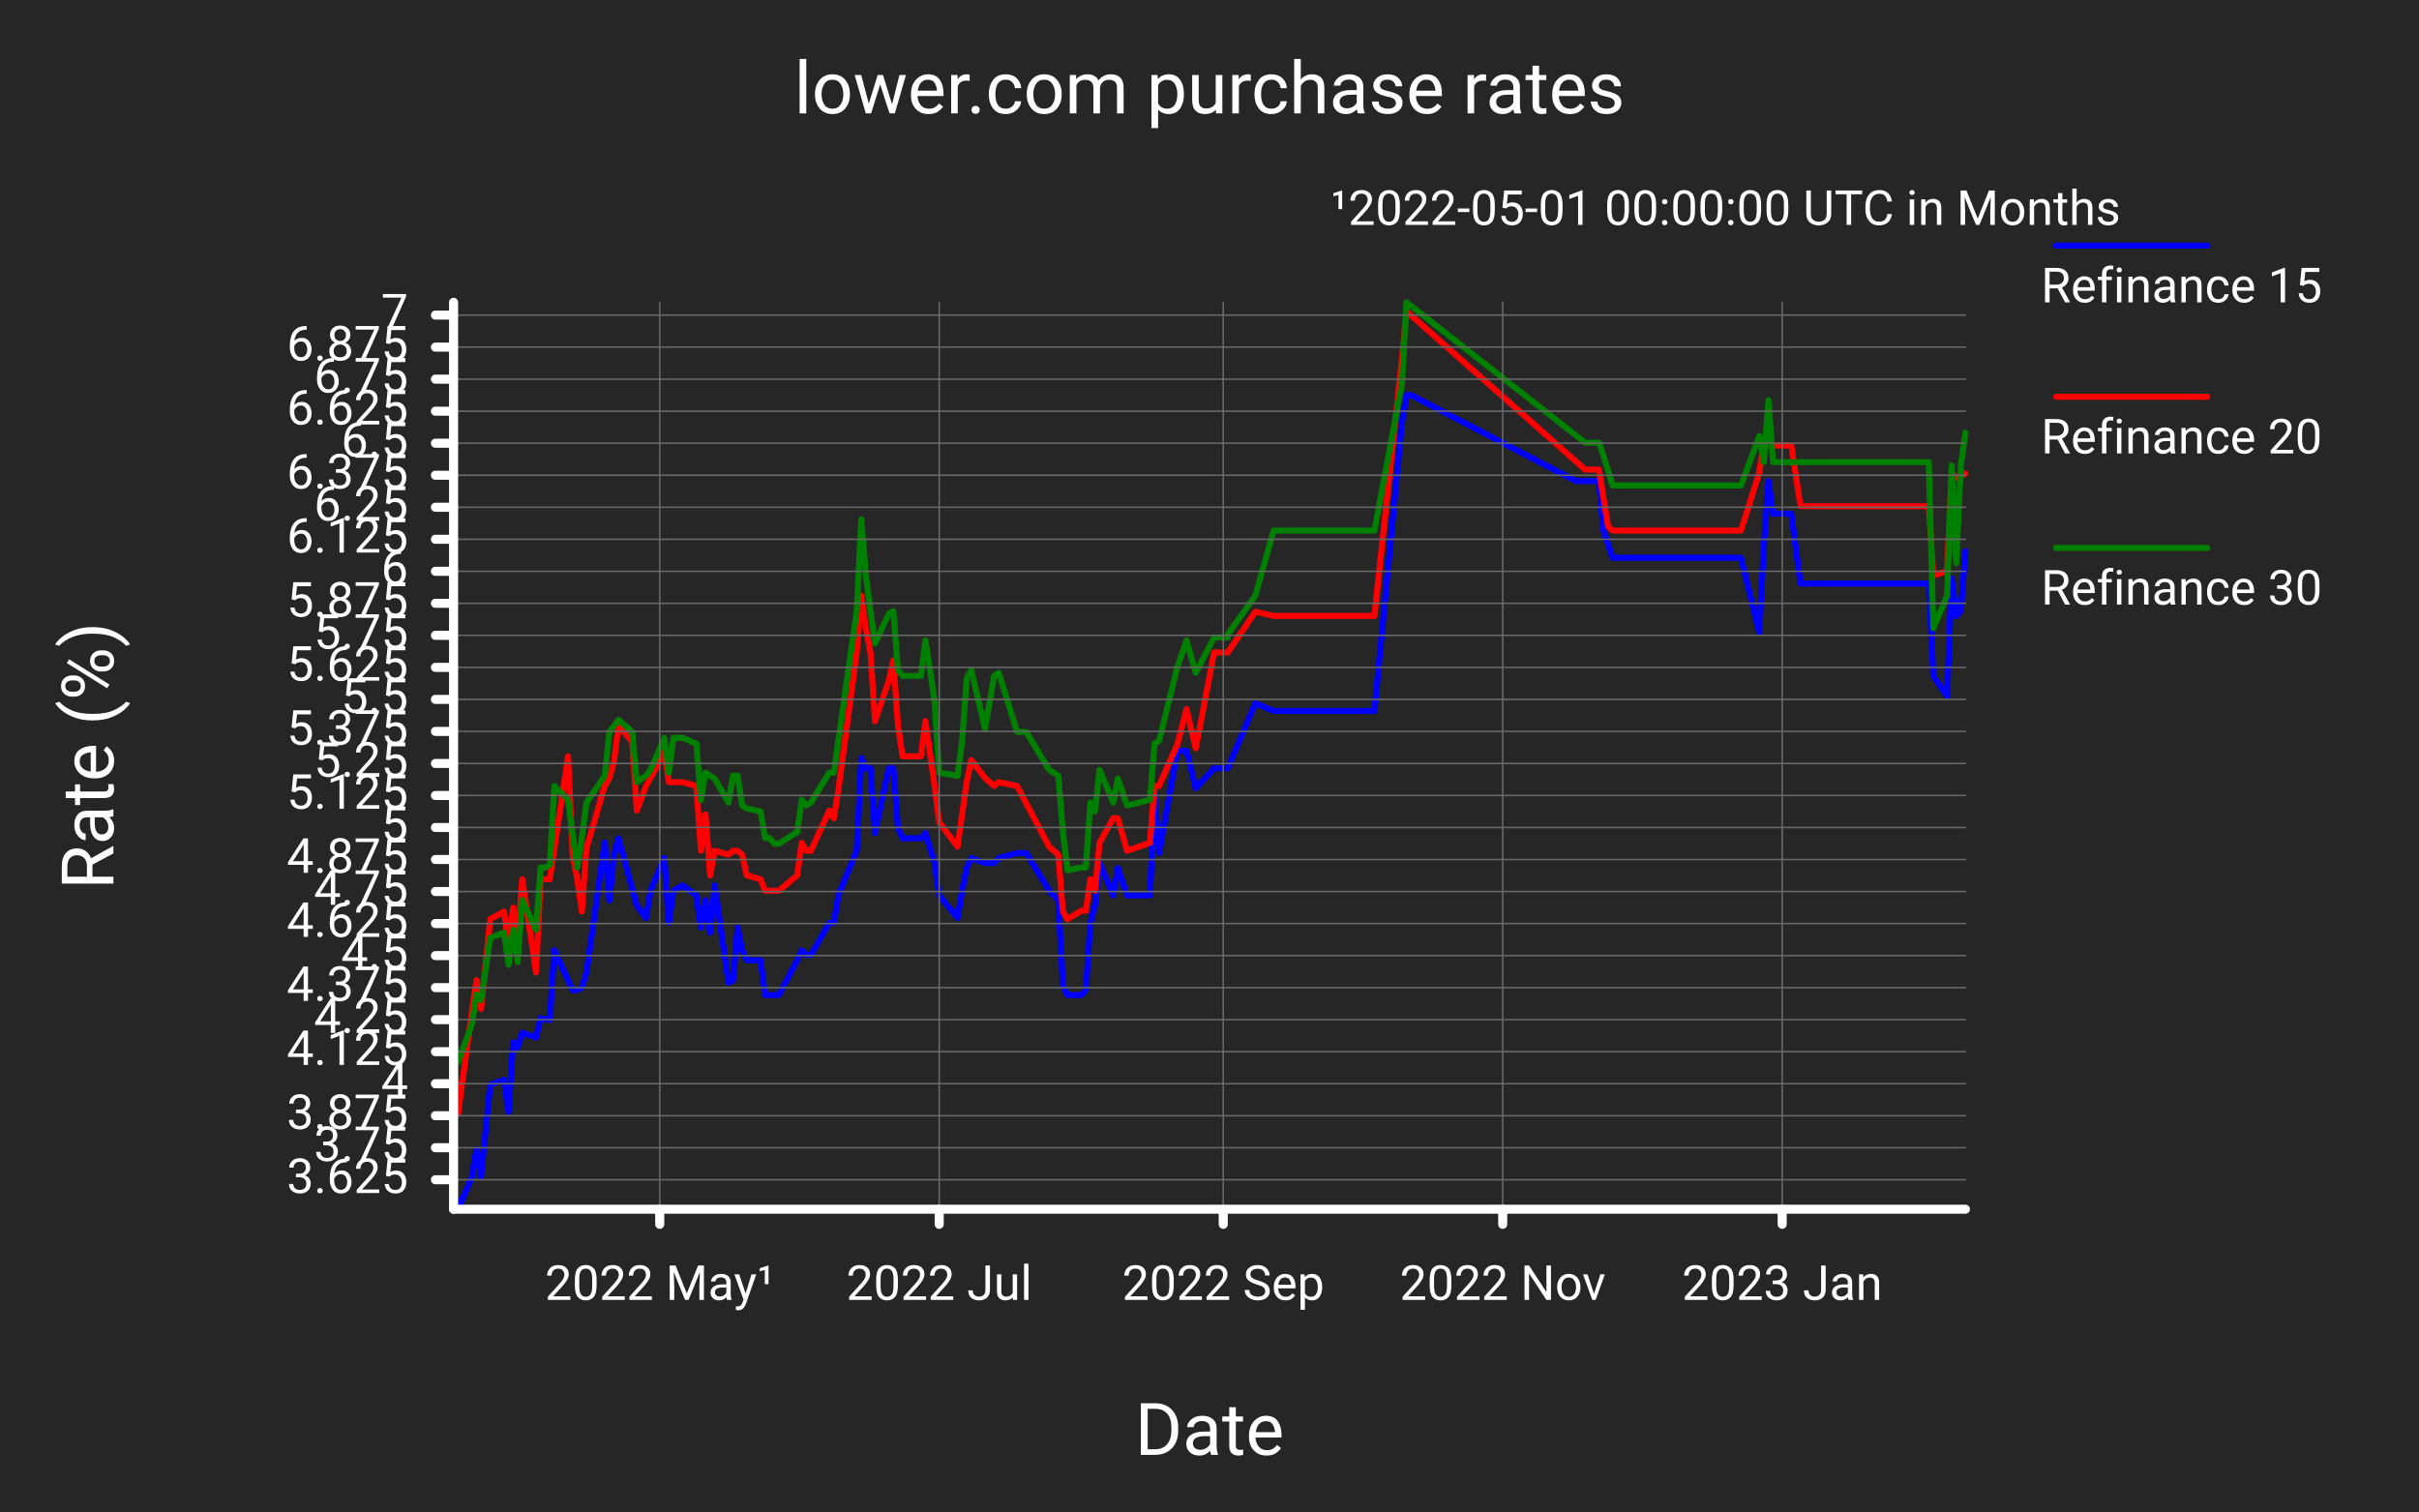
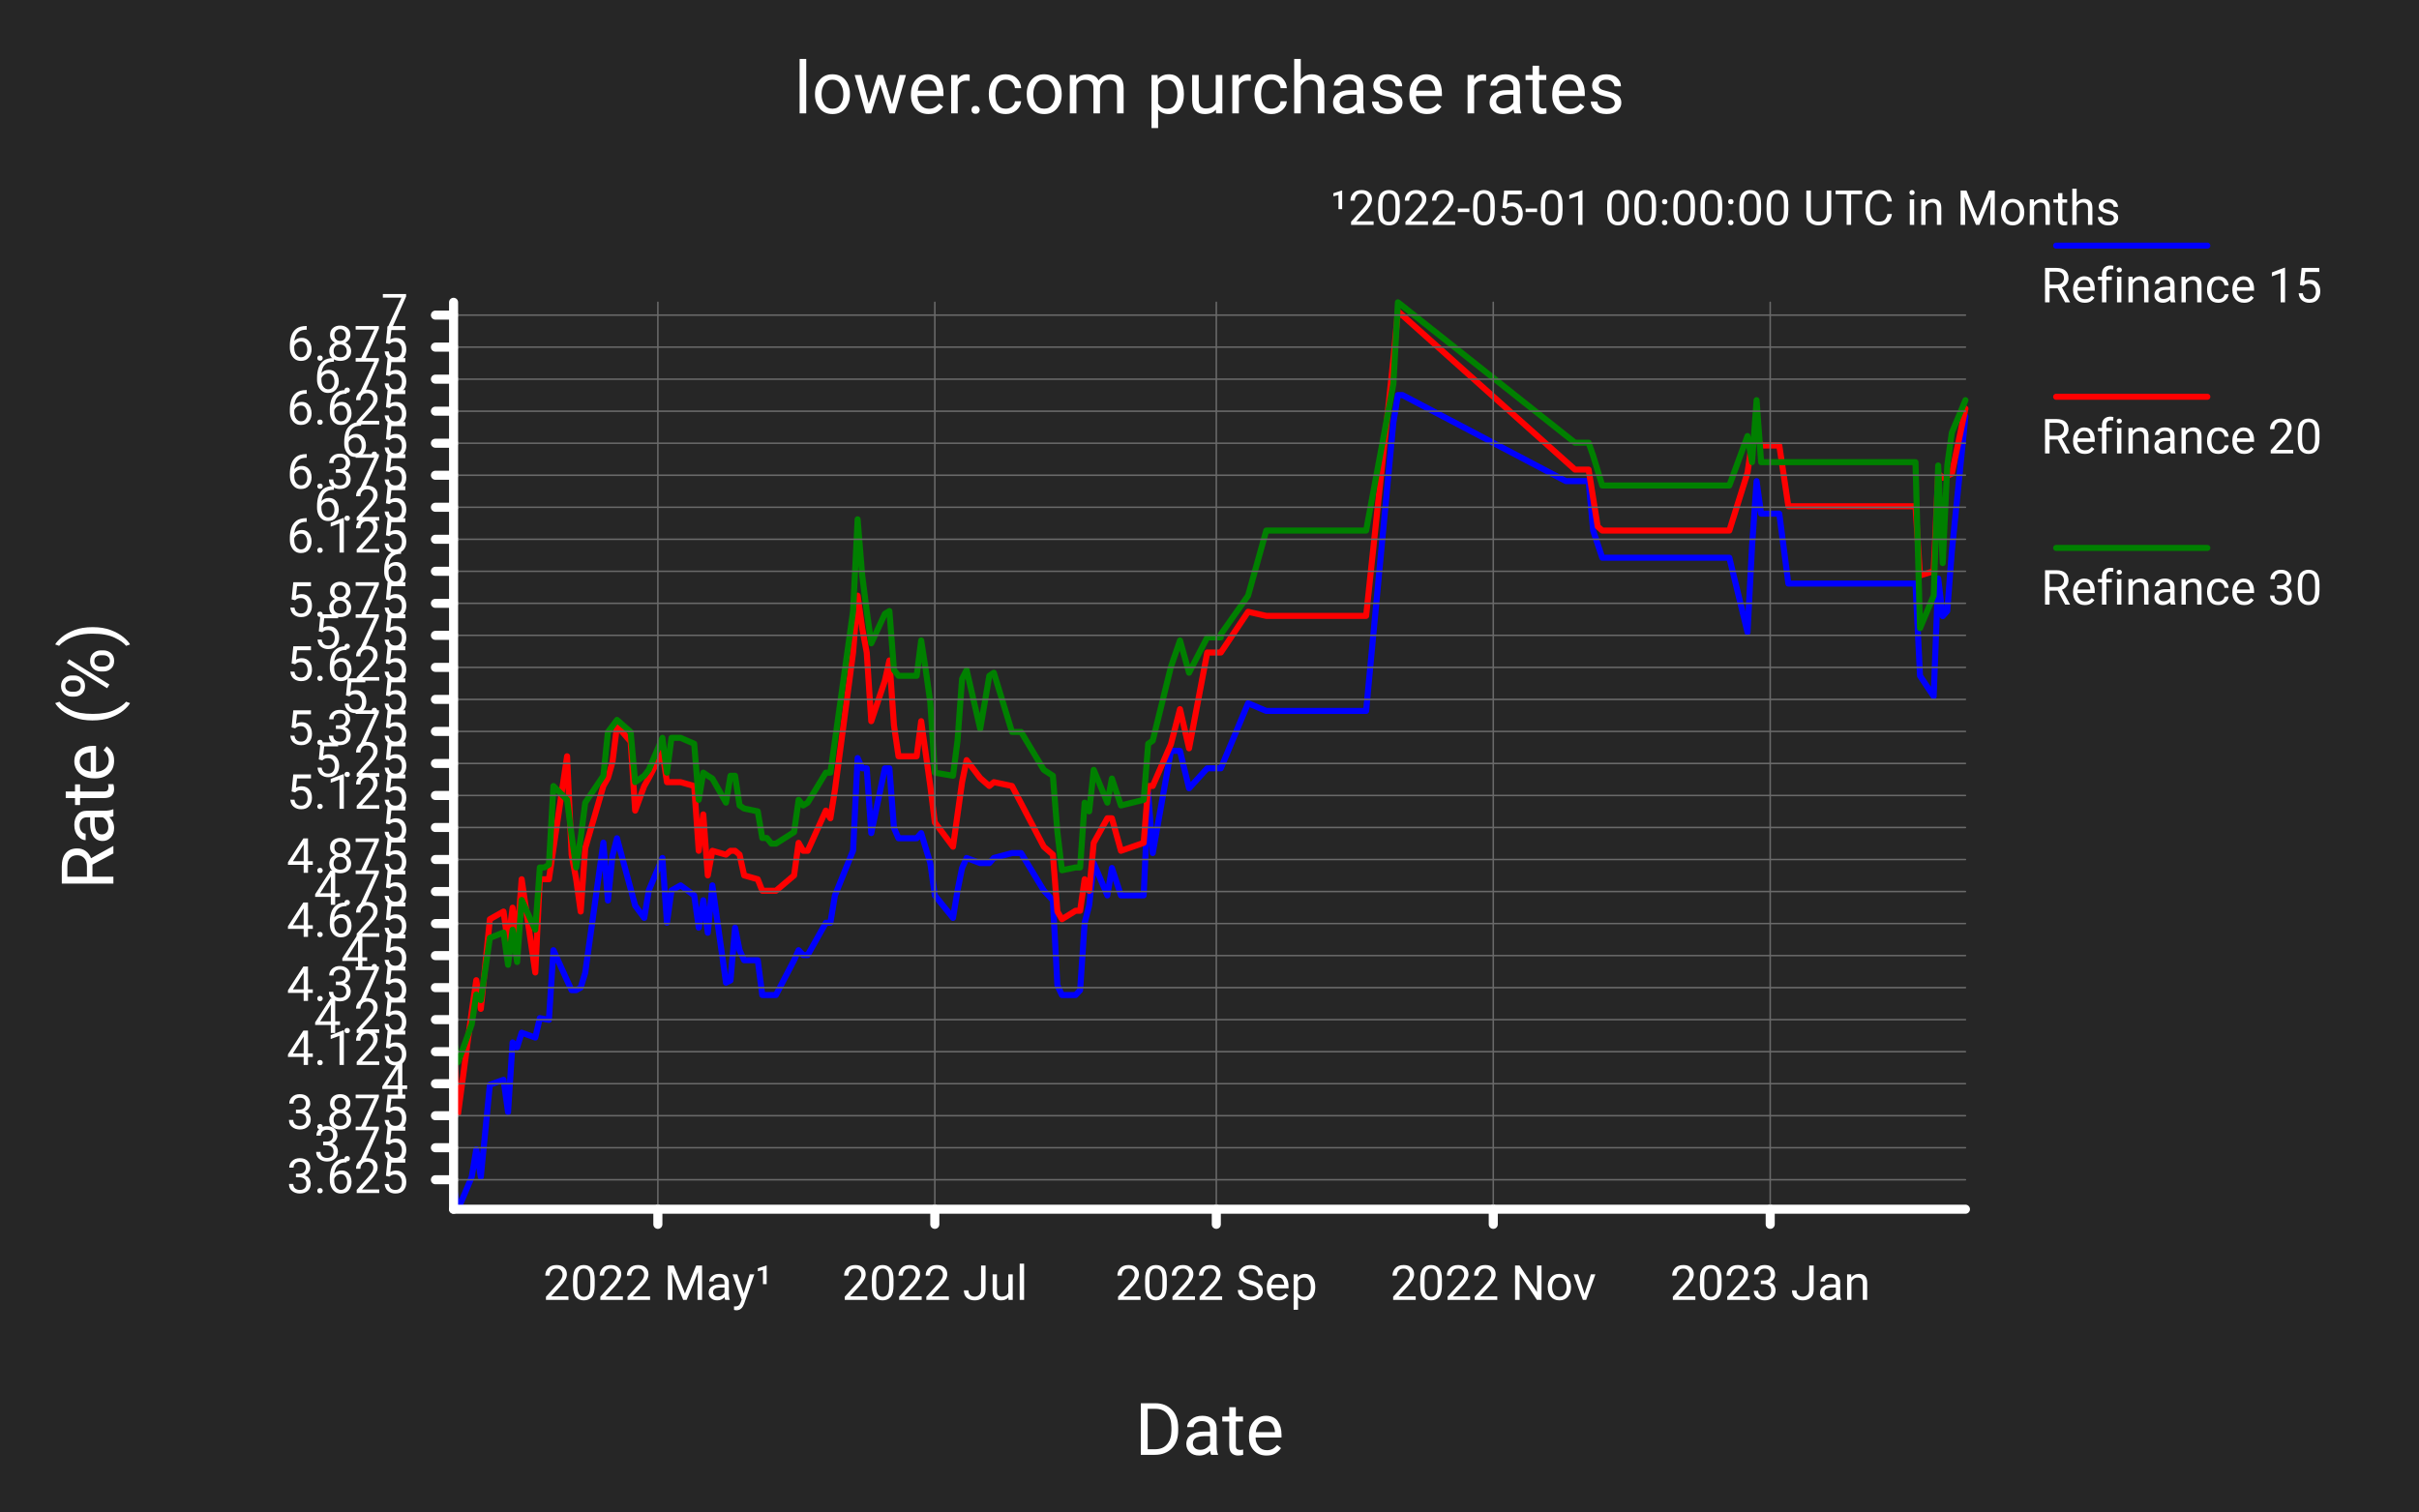
<svg xmlns="http://www.w3.org/2000/svg" class="poloto" width="800" height="500" viewBox="0 0 800 500">
  <style>.poloto{stroke-linecap:round;stroke-linejoin:round;font-family:Roboto,sans-serif;font-size:16px;}.poloto_background{fill:#262626;}.poloto_scatter{stroke-width:7}.poloto_tick_line{stroke:dimgray;stroke-width:0.5}.poloto_line{stroke-width:2}.poloto_text{fill: white;}.poloto_axis_lines{stroke: white;stroke-width:3;fill:none;stroke-dasharray:none}.poloto_title{font-size:24px;dominant-baseline:start;text-anchor:middle;}.poloto_xname{font-size:24px;dominant-baseline:start;text-anchor:middle;}.poloto_yname{font-size:24px;dominant-baseline:start;text-anchor:middle;}.poloto0stroke{stroke:blue;}.poloto1stroke{stroke:red;}.poloto2stroke{stroke:green;}.poloto3stroke{stroke:gold;}.poloto4stroke{stroke:aqua;}.poloto5stroke{stroke:lime;}.poloto6stroke{stroke:orange;}.poloto7stroke{stroke:chocolate;}.poloto0fill{fill:blue;}.poloto1fill{fill:red;}.poloto2fill{fill:green;}.poloto3fill{fill:gold;}.poloto4fill{fill:aqua;}.poloto5fill{fill:lime;}.poloto6fill{fill:orange;}.poloto7fill{fill:chocolate;}</style>
  <circle r="1e5" class="poloto_background" />
  <text class="poloto_text poloto_legend_text" x="675" y="100">Refinance 15</text>
  <line class="poloto_line poloto_legend_icon poloto0stroke poloto0legend" stroke="black" x1="680" x2="730" y1="81.25" y2="81.25" />
-   <path class="poloto_line poloto0stroke" fill="none" stroke="black" d=" M 150.00 392.46 L 151.52 400.00 L 156.06 389.32 L 157.58 380.17 L 159.09 389.32 L 159.09 389.32 L 162.12 358.81 L 166.67 357.20 L 168.18 367.88 L 169.70 344.83 L 171.21 346.44 L 172.73 341.61 L 177.27 343.22 L 178.79 336.78 L 178.79 336.78 L 181.82 337.37 L 183.33 314.32 L 187.88 324.32 L 189.39 327.54 L 190.91 327.54 L 192.42 326.69 L 193.94 321.78 L 200.00 278.73 L 201.52 297.88 L 203.03 283.05 L 204.55 277.29 L 204.55 277.29 L 210.61 299.58 L 213.64 303.64 L 215.15 294.58 L 219.70 283.81 L 221.21 305.25 L 222.73 294.58 L 222.73 294.58 L 225.76 292.88 L 230.30 296.19 L 231.82 306.86 L 231.82 306.86 L 233.33 297.80 L 234.85 308.56 L 236.36 292.88 L 240.91 325.08 L 242.42 324.32 L 243.94 306.86 L 243.94 306.86 L 245.45 314.32 L 246.97 317.63 L 251.52 317.63 L 253.03 329.15 L 254.55 329.15 L 256.06 329.15 L 257.58 329.15 L 263.64 317.63 L 265.15 314.32 L 266.67 315.93 L 268.18 315.93 L 268.18 315.93 L 274.24 305.25 L 275.76 305.25 L 277.27 296.19 L 283.33 281.36 L 284.85 250.76 L 286.36 254.15 L 287.88 254.15 L 289.39 275.59 L 293.94 254.15 L 295.45 254.15 L 296.97 273.90 L 298.48 277.29 L 304.55 277.29 L 306.06 275.59 L 307.58 280.59 L 309.09 285.51 L 310.61 296.19 L 316.67 303.64 L 318.18 294.58 L 319.70 287.12 L 321.21 283.81 L 325.76 285.51 L 328.79 285.51 L 330.30 283.81 L 336.36 282.20 L 336.36 282.20 L 336.36 282.20 L 336.36 282.20 L 336.36 282.20 L 336.36 282.20 L 339.39 282.20 L 339.39 282.20 L 339.39 282.20 L 339.39 282.20 L 339.39 282.20 L 339.39 282.20 L 346.97 294.58 L 350.00 297.80 L 351.52 325.93 L 353.03 329.15 L 357.58 329.15 L 359.09 327.54 L 360.61 305.25 L 362.12 299.49 L 363.64 285.51 L 368.18 296.19 L 368.18 296.19 L 369.70 287.12 L 372.73 296.19 L 372.73 296.19 L 380.30 296.19 L 381.82 262.46 L 383.33 282.20 L 389.39 248.39 L 392.42 248.39 L 392.42 248.39 L 395.45 260.76 L 401.52 254.15 L 401.52 254.15 L 401.52 254.15 L 401.52 254.15 L 401.52 254.15 L 401.52 254.15 L 401.52 254.15 L 401.52 254.15 L 401.52 254.15 L 406.06 254.15 L 415.15 232.63 L 421.21 235.17 L 421.21 235.17 L 425.76 235.17 L 431.82 235.17 L 433.33 235.17 L 433.33 235.17 L 433.33 235.17 L 433.33 235.17 L 433.33 235.17 L 453.03 235.17 L 454.55 235.17 L 463.64 139.75 L 465.15 130.68 L 466.67 130.68 L 521.21 159.15 L 527.27 159.15 L 528.79 159.15 L 530.30 175.51 L 533.33 184.49 L 533.33 184.49 L 539.39 184.49 L 540.91 184.49 L 542.42 184.49 L 543.94 184.49 L 548.48 184.49 L 550.00 184.49 L 553.03 184.49 L 554.55 184.49 L 559.09 184.49 L 560.61 184.49 L 560.61 184.49 L 565.15 184.49 L 569.70 184.49 L 571.21 184.49 L 572.73 184.49 L 574.24 184.49 L 575.76 184.49 L 581.82 209.15 L 583.33 180.68 L 584.85 159.15 L 586.36 169.92 L 590.91 169.92 L 592.42 169.92 L 592.42 169.92 L 595.45 193.05 L 596.97 193.05 L 601.52 193.05 L 603.03 193.05 L 604.55 193.05 L 606.06 193.05 L 607.58 193.05 L 607.58 193.05 L 607.58 193.05 L 607.58 193.05 L 615.15 193.05 L 618.18 193.05 L 622.73 193.05 L 624.24 193.05 L 627.27 193.05 L 628.79 193.05 L 634.85 193.05 L 636.36 193.05 L 637.88 193.05 L 639.39 223.56 L 643.94 230.34 L 645.45 191.36 L 646.97 203.81 L 648.48 202.12 L 650.00 182.37" />
+   <path class="poloto_line poloto0stroke" fill="none" stroke="black" d=" M 150.00 392.46 L 151.50 400.00 L 156.01 389.32 L 157.51 380.17 L 159.01 389.32 L 159.01 389.32 L 162.01 358.81 L 166.52 357.20 L 168.02 367.88 L 169.52 344.83 L 171.02 346.44 L 172.52 341.61 L 177.03 343.22 L 178.53 336.78 L 178.53 336.78 L 181.53 337.37 L 183.03 314.32 L 187.54 324.32 L 189.04 327.54 L 190.54 327.54 L 192.04 326.69 L 193.54 321.78 L 199.55 278.73 L 201.05 297.88 L 202.55 283.05 L 204.05 277.29 L 204.05 277.29 L 210.06 299.58 L 213.06 303.64 L 214.56 294.58 L 219.07 283.81 L 220.57 305.25 L 222.07 294.58 L 222.07 294.58 L 225.08 292.88 L 229.58 296.19 L 231.08 306.86 L 231.08 306.86 L 232.58 297.80 L 234.08 308.56 L 235.59 292.88 L 240.09 325.08 L 241.59 324.32 L 243.09 306.86 L 243.09 306.86 L 244.59 314.32 L 246.10 317.63 L 250.60 317.63 L 252.10 329.15 L 253.60 329.15 L 255.11 329.15 L 256.61 329.15 L 262.61 317.63 L 264.11 314.32 L 265.62 315.93 L 267.12 315.93 L 267.12 315.93 L 273.12 305.25 L 274.62 305.25 L 276.13 296.19 L 282.13 281.36 L 283.63 250.76 L 285.14 254.15 L 286.64 254.15 L 288.14 275.59 L 292.64 254.15 L 294.14 254.15 L 295.65 273.90 L 297.15 277.29 L 303.15 277.29 L 304.65 275.59 L 306.16 280.59 L 307.66 285.51 L 309.16 296.19 L 315.17 303.64 L 316.67 294.58 L 318.17 287.12 L 319.67 283.81 L 324.17 285.51 L 327.18 285.51 L 328.68 283.81 L 334.68 282.20 L 334.68 282.20 L 334.68 282.20 L 334.68 282.20 L 334.68 282.20 L 334.68 282.20 L 337.69 282.20 L 337.69 282.20 L 337.69 282.20 L 337.69 282.20 L 337.69 282.20 L 337.69 282.20 L 345.20 294.58 L 348.20 297.80 L 349.70 325.93 L 351.20 329.15 L 355.71 329.15 L 357.21 327.54 L 358.71 305.25 L 360.21 299.49 L 361.71 285.51 L 366.22 296.19 L 366.22 296.19 L 367.72 287.12 L 370.72 296.19 L 370.72 296.19 L 378.23 296.19 L 379.73 262.46 L 381.23 282.20 L 387.24 248.39 L 390.24 248.39 L 390.24 248.39 L 393.24 260.76 L 399.25 254.15 L 399.25 254.15 L 399.25 254.15 L 399.25 254.15 L 399.25 254.15 L 399.25 254.15 L 399.25 254.15 L 399.25 254.15 L 399.25 254.15 L 403.75 254.15 L 412.76 232.63 L 418.77 235.17 L 418.77 235.17 L 423.27 235.17 L 429.28 235.17 L 430.78 235.17 L 430.78 235.17 L 430.78 235.17 L 430.78 235.17 L 430.78 235.17 L 450.30 235.17 L 451.80 235.17 L 460.81 139.75 L 462.31 130.68 L 463.81 130.68 L 517.87 159.15 L 523.87 159.15 L 525.38 159.15 L 526.88 175.51 L 529.88 184.49 L 529.88 184.49 L 535.89 184.49 L 537.39 184.49 L 538.89 184.49 L 540.39 184.49 L 544.89 184.49 L 546.40 184.49 L 549.40 184.49 L 550.90 184.49 L 555.41 184.49 L 556.91 184.49 L 556.91 184.49 L 561.41 184.49 L 565.92 184.49 L 567.42 184.49 L 568.92 184.49 L 570.42 184.49 L 571.92 184.49 L 577.93 209.15 L 579.43 180.68 L 580.93 159.15 L 582.43 169.92 L 586.94 169.92 L 588.44 169.92 L 588.44 169.92 L 591.44 193.05 L 592.94 193.05 L 597.45 193.05 L 598.95 193.05 L 600.45 193.05 L 601.95 193.05 L 603.45 193.05 L 603.45 193.05 L 603.45 193.05 L 603.45 193.05 L 610.96 193.05 L 613.96 193.05 L 618.47 193.05 L 619.97 193.05 L 622.97 193.05 L 624.47 193.05 L 630.48 193.05 L 631.98 193.05 L 633.48 193.05 L 634.98 223.56 L 639.49 230.34 L 640.99 191.36 L 642.49 203.81 L 643.99 202.12 L 645.50 182.37 L 650.00 137.71" />
  <text class="poloto_text poloto_legend_text" x="675" y="150">Refinance 20</text>
  <line class="poloto_line poloto_legend_icon poloto1stroke poloto1legend" stroke="black" x1="680" x2="730" y1="131.25" y2="131.25" />
-   <path class="poloto_line poloto1stroke" fill="none" stroke="black" d=" M 150.00 345.68 L 151.52 368.31 L 156.06 334.58 L 157.58 324.24 L 159.09 333.73 L 159.09 333.73 L 162.12 304.07 L 166.67 301.53 L 168.18 312.29 L 169.70 300.25 L 171.21 311.02 L 172.73 290.85 L 177.27 321.69 L 178.79 290.85 L 178.79 290.85 L 181.82 290.85 L 181.82 290.85 L 187.88 250.17 L 189.39 282.71 L 190.91 290.85 L 192.42 301.53 L 193.94 280.59 L 200.00 260.00 L 201.52 257.37 L 203.03 252.12 L 204.55 240.08 L 209.09 245.34 L 210.61 268.14 L 213.64 260.00 L 215.15 257.37 L 219.70 248.81 L 221.21 258.73 L 222.73 258.73 L 222.73 258.73 L 225.76 258.73 L 230.30 260.00 L 231.82 281.44 L 231.82 281.44 L 233.33 269.41 L 234.85 289.58 L 236.36 281.44 L 240.91 282.71 L 242.42 281.44 L 243.94 281.44 L 243.94 281.44 L 245.45 282.71 L 246.97 289.58 L 251.52 290.85 L 253.03 294.66 L 254.55 294.66 L 256.06 294.66 L 257.58 294.66 L 263.64 289.58 L 265.15 278.81 L 266.67 281.44 L 268.18 281.44 L 268.18 281.44 L 274.24 268.14 L 275.76 270.68 L 277.27 261.27 L 283.33 215.85 L 284.85 197.03 L 286.36 207.80 L 287.88 215.85 L 289.39 238.56 L 293.94 225.17 L 295.45 218.47 L 296.97 239.92 L 298.48 250.17 L 304.55 250.17 L 306.06 238.56 L 307.58 249.32 L 309.09 260.00 L 310.61 272.03 L 316.67 280.08 L 318.18 269.41 L 319.70 258.73 L 321.21 251.44 L 325.76 257.37 L 328.79 260.00 L 330.30 258.73 L 336.36 260.00 L 336.36 260.00 L 336.36 260.00 L 336.36 260.00 L 336.36 260.00 L 336.36 260.00 L 336.36 260.00 L 336.36 260.00 L 336.36 260.00 L 336.36 260.00 L 336.36 260.00 L 336.36 260.00 L 346.97 280.08 L 350.00 282.71 L 351.52 301.53 L 353.03 304.07 L 357.58 301.27 L 359.09 301.27 L 360.61 290.85 L 362.12 294.66 L 363.64 278.81 L 368.18 270.68 L 368.18 270.68 L 369.70 270.68 L 372.73 281.44 L 372.73 281.44 L 380.30 278.81 L 381.82 260.00 L 383.33 260.00 L 389.39 246.19 L 392.42 234.58 L 392.42 234.58 L 395.45 247.54 L 401.52 215.85 L 401.52 215.85 L 401.52 215.85 L 401.52 215.85 L 401.52 215.85 L 401.52 215.85 L 401.52 215.85 L 401.52 215.85 L 401.52 215.85 L 406.06 215.85 L 415.15 202.37 L 421.21 203.73 L 424.24 203.73 L 425.76 203.73 L 425.76 203.73 L 433.33 203.73 L 434.85 203.73 L 434.85 203.73 L 434.85 203.73 L 434.85 203.73 L 453.03 203.73 L 454.55 203.73 L 463.64 118.81 L 465.15 102.97 L 465.15 102.97 L 524.24 155.34 L 527.27 155.34 L 528.79 155.34 L 531.82 174.15 L 533.33 175.51 L 533.33 175.51 L 539.39 175.51 L 540.91 175.51 L 542.42 175.51 L 543.94 175.51 L 548.48 175.51 L 550.00 175.51 L 553.03 175.51 L 554.55 175.51 L 559.09 175.51 L 560.61 175.51 L 560.61 175.51 L 565.15 175.51 L 569.70 175.51 L 571.21 175.51 L 572.73 175.51 L 574.24 175.51 L 575.76 175.51 L 581.82 156.36 L 583.33 145.93 L 584.85 144.58 L 586.36 147.37 L 590.91 147.37 L 592.42 147.37 L 592.42 147.37 L 595.45 167.46 L 596.97 167.46 L 601.52 167.46 L 603.03 167.46 L 604.55 167.46 L 606.06 167.46 L 607.58 167.46 L 607.58 167.46 L 613.64 167.46 L 613.64 167.46 L 615.15 167.46 L 618.18 167.46 L 622.73 167.46 L 624.24 167.46 L 627.27 167.46 L 628.79 167.46 L 634.85 167.46 L 636.36 167.46 L 637.88 167.46 L 639.39 190.34 L 643.94 188.98 L 645.45 156.69 L 646.97 158.05 L 646.97 158.05 L 650.00 156.69" />
+   <path class="poloto_line poloto1stroke" fill="none" stroke="black" d=" M 150.00 345.68 L 151.50 368.31 L 156.01 334.58 L 157.51 324.24 L 159.01 333.73 L 159.01 333.73 L 162.01 304.07 L 166.52 301.53 L 168.02 312.29 L 169.52 300.25 L 171.02 311.02 L 172.52 290.85 L 177.03 321.69 L 178.53 290.85 L 178.53 290.85 L 181.53 290.85 L 181.53 290.85 L 187.54 250.17 L 189.04 282.71 L 190.54 290.85 L 192.04 301.53 L 193.54 280.59 L 199.55 260.00 L 201.05 257.37 L 202.55 252.12 L 204.05 240.08 L 208.56 245.34 L 210.06 268.14 L 213.06 260.00 L 214.56 257.37 L 219.07 248.81 L 220.57 258.73 L 222.07 258.73 L 222.07 258.73 L 225.08 258.73 L 229.58 260.00 L 231.08 281.44 L 231.08 281.44 L 232.58 269.41 L 234.08 289.58 L 235.59 281.44 L 240.09 282.71 L 241.59 281.44 L 243.09 281.44 L 243.09 281.44 L 244.59 282.71 L 246.10 289.58 L 250.60 290.85 L 252.10 294.66 L 253.60 294.66 L 255.11 294.66 L 256.61 294.66 L 262.61 289.58 L 264.11 278.81 L 265.62 281.44 L 267.12 281.44 L 267.12 281.44 L 273.12 268.14 L 274.62 270.68 L 276.13 261.27 L 282.13 215.85 L 283.63 197.03 L 285.14 207.80 L 286.64 215.85 L 288.14 238.56 L 292.64 225.17 L 294.14 218.47 L 295.65 239.92 L 297.15 250.17 L 303.15 250.17 L 304.65 238.56 L 306.16 249.32 L 307.66 260.00 L 309.16 272.03 L 315.17 280.08 L 316.67 269.41 L 318.17 258.73 L 319.67 251.44 L 324.17 257.37 L 327.18 260.00 L 328.68 258.73 L 334.68 260.00 L 334.68 260.00 L 334.68 260.00 L 334.68 260.00 L 334.68 260.00 L 334.68 260.00 L 334.68 260.00 L 334.68 260.00 L 334.68 260.00 L 334.68 260.00 L 334.68 260.00 L 334.68 260.00 L 345.20 280.08 L 348.20 282.71 L 349.70 301.53 L 351.20 304.07 L 355.71 301.27 L 357.21 301.27 L 358.71 290.85 L 360.21 294.66 L 361.71 278.81 L 366.22 270.68 L 366.22 270.68 L 367.72 270.68 L 370.72 281.44 L 370.72 281.44 L 378.23 278.81 L 379.73 260.00 L 381.23 260.00 L 387.24 246.19 L 390.24 234.58 L 390.24 234.58 L 393.24 247.54 L 399.25 215.85 L 399.25 215.85 L 399.25 215.85 L 399.25 215.85 L 399.25 215.85 L 399.25 215.85 L 399.25 215.85 L 399.25 215.85 L 399.25 215.85 L 403.75 215.85 L 412.76 202.37 L 418.77 203.73 L 421.77 203.73 L 423.27 203.73 L 423.27 203.73 L 430.78 203.73 L 432.28 203.73 L 432.28 203.73 L 432.28 203.73 L 432.28 203.73 L 450.30 203.73 L 451.80 203.73 L 460.81 118.81 L 462.31 102.97 L 462.31 102.97 L 520.87 155.34 L 523.87 155.34 L 525.38 155.34 L 528.38 174.15 L 529.88 175.51 L 529.88 175.51 L 535.89 175.51 L 537.39 175.51 L 538.89 175.51 L 540.39 175.51 L 544.89 175.51 L 546.40 175.51 L 549.40 175.51 L 550.90 175.51 L 555.41 175.51 L 556.91 175.51 L 556.91 175.51 L 561.41 175.51 L 565.92 175.51 L 567.42 175.51 L 568.92 175.51 L 570.42 175.51 L 571.92 175.51 L 577.93 156.36 L 579.43 145.93 L 580.93 144.58 L 582.43 147.37 L 586.94 147.37 L 588.44 147.37 L 588.44 147.37 L 591.44 167.46 L 592.94 167.46 L 597.45 167.46 L 598.95 167.46 L 600.45 167.46 L 601.95 167.46 L 603.45 167.46 L 603.45 167.46 L 609.46 167.46 L 609.46 167.46 L 610.96 167.46 L 613.96 167.46 L 618.47 167.46 L 619.97 167.46 L 622.97 167.46 L 624.47 167.46 L 630.48 167.46 L 631.98 167.46 L 633.48 167.46 L 634.98 190.34 L 639.49 188.98 L 640.99 156.69 L 642.49 158.05 L 642.49 158.05 L 645.50 156.69 L 650.00 135.17" />
  <text class="poloto_text poloto_legend_text" x="675" y="200">Refinance 30</text>
  <line class="poloto_line poloto_legend_icon poloto2stroke poloto2legend" stroke="black" x1="680" x2="730" y1="181.25" y2="181.25" />
-   <path class="poloto_line poloto2stroke" fill="none" stroke="black" d=" M 150.00 343.31 L 151.52 351.36 L 156.06 338.81 L 157.58 328.98 L 159.09 330.85 L 159.09 330.85 L 162.12 310.25 L 166.67 308.47 L 168.18 319.15 L 169.70 307.54 L 171.21 318.22 L 172.73 297.71 L 177.27 307.54 L 178.79 286.95 L 180.30 286.95 L 181.82 286.02 L 183.33 260.00 L 187.88 264.58 L 189.39 276.27 L 190.91 286.95 L 192.42 277.20 L 193.94 265.51 L 200.00 256.61 L 201.52 242.12 L 203.03 240.17 L 204.55 238.14 L 209.09 242.12 L 210.61 258.73 L 213.64 256.61 L 215.15 254.66 L 219.70 244.07 L 221.21 255.59 L 222.73 244.07 L 222.73 244.07 L 225.76 244.07 L 230.30 246.02 L 231.82 264.58 L 231.82 264.58 L 233.33 255.59 L 234.85 256.61 L 236.36 257.54 L 240.91 265.51 L 242.42 256.61 L 243.94 256.61 L 243.94 256.61 L 245.45 266.44 L 246.97 267.46 L 251.52 268.39 L 253.03 277.20 L 254.55 277.20 L 256.06 279.07 L 257.58 279.07 L 263.64 275.25 L 265.15 264.58 L 266.67 266.44 L 268.18 265.51 L 268.18 265.51 L 274.24 255.59 L 275.76 255.59 L 277.27 245.00 L 283.33 202.12 L 284.85 171.78 L 286.36 190.34 L 287.88 202.12 L 289.39 212.80 L 293.94 203.05 L 295.45 202.12 L 296.97 221.61 L 298.48 223.56 L 304.55 223.56 L 306.06 211.86 L 307.58 221.61 L 309.09 232.29 L 310.61 255.59 L 316.67 256.61 L 318.18 245.00 L 319.70 224.58 L 321.21 221.61 L 325.76 241.10 L 328.79 223.56 L 330.30 222.54 L 336.36 242.12 L 336.36 242.12 L 336.36 242.12 L 336.36 242.12 L 336.36 242.12 L 336.36 242.12 L 339.39 242.12 L 339.39 242.12 L 339.39 242.12 L 339.39 242.12 L 339.39 242.12 L 339.39 242.12 L 346.97 254.66 L 350.00 256.61 L 351.52 275.25 L 353.03 287.88 L 357.58 286.95 L 359.09 286.95 L 360.61 265.51 L 362.12 268.39 L 363.64 254.66 L 368.18 265.51 L 368.18 265.51 L 369.70 257.54 L 372.73 266.44 L 372.73 266.44 L 380.30 264.58 L 381.82 246.02 L 383.33 245.00 L 389.39 220.59 L 392.42 211.86 L 392.42 211.86 L 395.45 222.54 L 401.52 210.85 L 401.52 210.85 L 401.52 210.85 L 401.52 210.85 L 401.52 210.85 L 401.52 210.85 L 401.52 210.85 L 401.52 210.85 L 406.06 210.85 L 406.06 209.83 L 415.15 197.03 L 421.21 175.51 L 421.21 175.51 L 425.76 175.51 L 425.76 175.51 L 433.33 175.51 L 434.85 175.51 L 434.85 175.51 L 434.85 175.51 L 434.85 175.51 L 453.03 175.51 L 454.55 175.51 L 463.64 127.03 L 465.15 100.00 L 465.15 100.00 L 524.24 146.44 L 527.27 146.44 L 528.79 146.44 L 530.30 150.76 L 533.33 160.59 L 533.33 160.59 L 539.39 160.59 L 540.91 160.59 L 542.42 160.59 L 543.94 160.59 L 548.48 160.59 L 550.00 160.59 L 553.03 160.59 L 554.55 160.59 L 559.09 160.59 L 560.61 160.59 L 560.61 160.59 L 565.15 160.59 L 569.70 160.59 L 571.21 160.59 L 572.73 160.59 L 574.24 160.59 L 575.76 160.59 L 581.82 144.24 L 583.33 152.88 L 584.85 132.37 L 586.36 152.88 L 590.91 152.88 L 592.42 152.88 L 592.42 152.88 L 595.45 152.88 L 596.97 152.88 L 601.52 152.88 L 603.03 152.88 L 604.55 152.88 L 606.06 152.88 L 607.58 152.88 L 607.58 152.88 L 613.64 152.88 L 613.64 152.88 L 615.15 152.88 L 618.18 152.88 L 622.73 152.88 L 624.24 152.88 L 627.27 152.88 L 628.79 152.88 L 634.85 152.88 L 636.36 152.88 L 637.88 152.88 L 639.39 207.80 L 643.94 197.03 L 645.45 153.98 L 646.97 186.27 L 648.48 153.98 L 650.00 143.14" />
+   <path class="poloto_line poloto2stroke" fill="none" stroke="black" d=" M 150.00 343.31 L 151.50 351.36 L 156.01 338.81 L 157.51 328.98 L 159.01 330.85 L 159.01 330.85 L 162.01 310.25 L 166.52 308.47 L 168.02 319.15 L 169.52 307.54 L 171.02 318.22 L 172.52 297.71 L 177.03 307.54 L 178.53 286.95 L 180.03 286.95 L 181.53 286.02 L 183.03 260.00 L 187.54 264.58 L 189.04 276.27 L 190.54 286.95 L 192.04 277.20 L 193.54 265.51 L 199.55 256.61 L 201.05 242.12 L 202.55 240.17 L 204.05 238.14 L 208.56 242.12 L 210.06 258.73 L 213.06 256.61 L 214.56 254.66 L 219.07 244.07 L 220.57 255.59 L 222.07 244.07 L 222.07 244.07 L 225.08 244.07 L 229.58 246.02 L 231.08 264.58 L 231.08 264.58 L 232.58 255.59 L 234.08 256.61 L 235.59 257.54 L 240.09 265.51 L 241.59 256.61 L 243.09 256.61 L 243.09 256.61 L 244.59 266.44 L 246.10 267.46 L 250.60 268.39 L 252.10 277.20 L 253.60 277.20 L 255.11 279.07 L 256.61 279.07 L 262.61 275.25 L 264.11 264.58 L 265.62 266.44 L 267.12 265.51 L 267.12 265.51 L 273.12 255.59 L 274.62 255.59 L 276.13 245.00 L 282.13 202.12 L 283.63 171.78 L 285.14 190.34 L 286.64 202.12 L 288.14 212.80 L 292.64 203.05 L 294.14 202.12 L 295.65 221.61 L 297.15 223.56 L 303.15 223.56 L 304.65 211.86 L 306.16 221.61 L 307.66 232.29 L 309.16 255.59 L 315.17 256.61 L 316.67 245.00 L 318.17 224.58 L 319.67 221.61 L 324.17 241.10 L 327.18 223.56 L 328.68 222.54 L 334.68 242.12 L 334.68 242.12 L 334.68 242.12 L 334.68 242.12 L 334.68 242.12 L 334.68 242.12 L 337.69 242.12 L 337.69 242.12 L 337.69 242.12 L 337.69 242.12 L 337.69 242.12 L 337.69 242.12 L 345.20 254.66 L 348.20 256.61 L 349.70 275.25 L 351.20 287.88 L 355.71 286.95 L 357.21 286.95 L 358.71 265.51 L 360.21 268.39 L 361.71 254.66 L 366.22 265.51 L 366.22 265.51 L 367.72 257.54 L 370.72 266.44 L 370.72 266.44 L 378.23 264.58 L 379.73 246.02 L 381.23 245.00 L 387.24 220.59 L 390.24 211.86 L 390.24 211.86 L 393.24 222.54 L 399.25 210.85 L 399.25 210.85 L 399.25 210.85 L 399.25 210.85 L 399.25 210.85 L 399.25 210.85 L 399.25 210.85 L 399.25 210.85 L 403.75 210.85 L 403.75 209.83 L 412.76 197.03 L 418.77 175.51 L 418.77 175.51 L 423.27 175.51 L 423.27 175.51 L 430.78 175.51 L 432.28 175.51 L 432.28 175.51 L 432.28 175.51 L 432.28 175.51 L 450.30 175.51 L 451.80 175.51 L 460.81 127.03 L 462.31 100.00 L 462.31 100.00 L 520.87 146.44 L 523.87 146.44 L 525.38 146.44 L 526.88 150.76 L 529.88 160.59 L 529.88 160.59 L 535.89 160.59 L 537.39 160.59 L 538.89 160.59 L 540.39 160.59 L 544.89 160.59 L 546.40 160.59 L 549.40 160.59 L 550.90 160.59 L 555.41 160.59 L 556.91 160.59 L 556.91 160.59 L 561.41 160.59 L 565.92 160.59 L 567.42 160.59 L 568.92 160.59 L 570.42 160.59 L 571.92 160.59 L 577.93 144.24 L 579.43 152.88 L 580.93 132.37 L 582.43 152.88 L 586.94 152.88 L 588.44 152.88 L 588.44 152.88 L 591.44 152.88 L 592.94 152.88 L 597.45 152.88 L 598.95 152.88 L 600.45 152.88 L 601.95 152.88 L 603.45 152.88 L 603.45 152.88 L 609.46 152.88 L 609.46 152.88 L 610.96 152.88 L 613.96 152.88 L 618.47 152.88 L 619.97 152.88 L 622.97 152.88 L 624.47 152.88 L 630.48 152.88 L 631.98 152.88 L 633.48 152.88 L 634.98 207.80 L 639.49 197.03 L 640.99 153.98 L 642.49 186.27 L 643.99 153.98 L 645.50 143.14 L 650.00 132.37" />
  <text class="poloto_labels poloto_text poloto_title" x="400" y="37.5">lower.com purchase rates</text>
  <text class="poloto_labels poloto_text poloto_xname" x="400" y="481.25">Date</text>
  <text class="poloto_labels poloto_text poloto_yname" transform="rotate(-90,37.5,250)" x="37.5" y="250">Rate (%)</text>
  <text class="poloto_tick_labels poloto_text" dominant-baseline="middle" text-anchor="start" x="150" y="70" />
  <line class="poloto_axis_lines" stroke="black" x1="150" x2="144" y1="390.254" y2="390.254" />
  <line class="poloto_tick_line" stroke="black" x1="150" x2="650" y1="390.254" y2="390.254" />
  <text class="poloto_tick_labels poloto_text" dominant-baseline="middle" text-anchor="end" x="135" y="390.254">3.625</text>
  <line class="poloto_axis_lines" stroke="black" x1="150" x2="144" y1="379.661" y2="379.661" />
  <line class="poloto_tick_line" stroke="black" x1="150" x2="650" y1="379.661" y2="379.661" />
  <text class="poloto_tick_labels poloto_text" dominant-baseline="middle" text-anchor="end" x="135" y="379.661">3.75</text>
  <line class="poloto_axis_lines" stroke="black" x1="150" x2="144" y1="369.068" y2="369.068" />
  <line class="poloto_tick_line" stroke="black" x1="150" x2="650" y1="369.068" y2="369.068" />
  <text class="poloto_tick_labels poloto_text" dominant-baseline="middle" text-anchor="end" x="135" y="369.068">3.875</text>
  <line class="poloto_axis_lines" stroke="black" x1="150" x2="144" y1="358.475" y2="358.475" />
  <line class="poloto_tick_line" stroke="black" x1="150" x2="650" y1="358.475" y2="358.475" />
  <text class="poloto_tick_labels poloto_text" dominant-baseline="middle" text-anchor="end" x="135" y="358.475">4</text>
  <line class="poloto_axis_lines" stroke="black" x1="150" x2="144" y1="347.881" y2="347.881" />
  <line class="poloto_tick_line" stroke="black" x1="150" x2="650" y1="347.881" y2="347.881" />
  <text class="poloto_tick_labels poloto_text" dominant-baseline="middle" text-anchor="end" x="135" y="347.881">4.125</text>
  <line class="poloto_axis_lines" stroke="black" x1="150" x2="144" y1="337.288" y2="337.288" />
  <line class="poloto_tick_line" stroke="black" x1="150" x2="650" y1="337.288" y2="337.288" />
  <text class="poloto_tick_labels poloto_text" dominant-baseline="middle" text-anchor="end" x="135" y="337.288">4.25</text>
  <line class="poloto_axis_lines" stroke="black" x1="150" x2="144" y1="326.695" y2="326.695" />
  <line class="poloto_tick_line" stroke="black" x1="150" x2="650" y1="326.695" y2="326.695" />
  <text class="poloto_tick_labels poloto_text" dominant-baseline="middle" text-anchor="end" x="135" y="326.695">4.375</text>
  <line class="poloto_axis_lines" stroke="black" x1="150" x2="144" y1="316.102" y2="316.102" />
  <line class="poloto_tick_line" stroke="black" x1="150" x2="650" y1="316.102" y2="316.102" />
  <text class="poloto_tick_labels poloto_text" dominant-baseline="middle" text-anchor="end" x="135" y="316.102">4.5</text>
  <line class="poloto_axis_lines" stroke="black" x1="150" x2="144" y1="305.508" y2="305.508" />
  <line class="poloto_tick_line" stroke="black" x1="150" x2="650" y1="305.508" y2="305.508" />
  <text class="poloto_tick_labels poloto_text" dominant-baseline="middle" text-anchor="end" x="135" y="305.508">4.625</text>
  <line class="poloto_axis_lines" stroke="black" x1="150" x2="144" y1="294.915" y2="294.915" />
  <line class="poloto_tick_line" stroke="black" x1="150" x2="650" y1="294.915" y2="294.915" />
  <text class="poloto_tick_labels poloto_text" dominant-baseline="middle" text-anchor="end" x="135" y="294.915">4.75</text>
  <line class="poloto_axis_lines" stroke="black" x1="150" x2="144" y1="284.322" y2="284.322" />
  <line class="poloto_tick_line" stroke="black" x1="150" x2="650" y1="284.322" y2="284.322" />
  <text class="poloto_tick_labels poloto_text" dominant-baseline="middle" text-anchor="end" x="135" y="284.322">4.875</text>
  <line class="poloto_axis_lines" stroke="black" x1="150" x2="144" y1="273.729" y2="273.729" />
  <line class="poloto_tick_line" stroke="black" x1="150" x2="650" y1="273.729" y2="273.729" />
  <text class="poloto_tick_labels poloto_text" dominant-baseline="middle" text-anchor="end" x="135" y="273.729">5</text>
  <line class="poloto_axis_lines" stroke="black" x1="150" x2="144" y1="263.136" y2="263.136" />
  <line class="poloto_tick_line" stroke="black" x1="150" x2="650" y1="263.136" y2="263.136" />
  <text class="poloto_tick_labels poloto_text" dominant-baseline="middle" text-anchor="end" x="135" y="263.136">5.125</text>
  <line class="poloto_axis_lines" stroke="black" x1="150" x2="144" y1="252.542" y2="252.542" />
  <line class="poloto_tick_line" stroke="black" x1="150" x2="650" y1="252.542" y2="252.542" />
  <text class="poloto_tick_labels poloto_text" dominant-baseline="middle" text-anchor="end" x="135" y="252.542">5.25</text>
  <line class="poloto_axis_lines" stroke="black" x1="150" x2="144" y1="241.949" y2="241.949" />
  <line class="poloto_tick_line" stroke="black" x1="150" x2="650" y1="241.949" y2="241.949" />
  <text class="poloto_tick_labels poloto_text" dominant-baseline="middle" text-anchor="end" x="135" y="241.949">5.375</text>
  <line class="poloto_axis_lines" stroke="black" x1="150" x2="144" y1="231.356" y2="231.356" />
  <line class="poloto_tick_line" stroke="black" x1="150" x2="650" y1="231.356" y2="231.356" />
  <text class="poloto_tick_labels poloto_text" dominant-baseline="middle" text-anchor="end" x="135" y="231.356">5.5</text>
  <line class="poloto_axis_lines" stroke="black" x1="150" x2="144" y1="220.763" y2="220.763" />
  <line class="poloto_tick_line" stroke="black" x1="150" x2="650" y1="220.763" y2="220.763" />
  <text class="poloto_tick_labels poloto_text" dominant-baseline="middle" text-anchor="end" x="135" y="220.763">5.625</text>
  <line class="poloto_axis_lines" stroke="black" x1="150" x2="144" y1="210.169" y2="210.169" />
  <line class="poloto_tick_line" stroke="black" x1="150" x2="650" y1="210.169" y2="210.169" />
  <text class="poloto_tick_labels poloto_text" dominant-baseline="middle" text-anchor="end" x="135" y="210.169">5.75</text>
  <line class="poloto_axis_lines" stroke="black" x1="150" x2="144" y1="199.576" y2="199.576" />
  <line class="poloto_tick_line" stroke="black" x1="150" x2="650" y1="199.576" y2="199.576" />
  <text class="poloto_tick_labels poloto_text" dominant-baseline="middle" text-anchor="end" x="135" y="199.576">5.875</text>
  <line class="poloto_axis_lines" stroke="black" x1="150" x2="144" y1="188.983" y2="188.983" />
  <line class="poloto_tick_line" stroke="black" x1="150" x2="650" y1="188.983" y2="188.983" />
  <text class="poloto_tick_labels poloto_text" dominant-baseline="middle" text-anchor="end" x="135" y="188.983">6</text>
  <line class="poloto_axis_lines" stroke="black" x1="150" x2="144" y1="178.39" y2="178.39" />
  <line class="poloto_tick_line" stroke="black" x1="150" x2="650" y1="178.39" y2="178.39" />
  <text class="poloto_tick_labels poloto_text" dominant-baseline="middle" text-anchor="end" x="135" y="178.39">6.125</text>
  <line class="poloto_axis_lines" stroke="black" x1="150" x2="144" y1="167.797" y2="167.797" />
  <line class="poloto_tick_line" stroke="black" x1="150" x2="650" y1="167.797" y2="167.797" />
  <text class="poloto_tick_labels poloto_text" dominant-baseline="middle" text-anchor="end" x="135" y="167.797">6.25</text>
  <line class="poloto_axis_lines" stroke="black" x1="150" x2="144" y1="157.203" y2="157.203" />
  <line class="poloto_tick_line" stroke="black" x1="150" x2="650" y1="157.203" y2="157.203" />
  <text class="poloto_tick_labels poloto_text" dominant-baseline="middle" text-anchor="end" x="135" y="157.203">6.375</text>
  <line class="poloto_axis_lines" stroke="black" x1="150" x2="144" y1="146.61" y2="146.61" />
  <line class="poloto_tick_line" stroke="black" x1="150" x2="650" y1="146.61" y2="146.61" />
  <text class="poloto_tick_labels poloto_text" dominant-baseline="middle" text-anchor="end" x="135" y="146.61">6.5</text>
  <line class="poloto_axis_lines" stroke="black" x1="150" x2="144" y1="136.017" y2="136.017" />
  <line class="poloto_tick_line" stroke="black" x1="150" x2="650" y1="136.017" y2="136.017" />
  <text class="poloto_tick_labels poloto_text" dominant-baseline="middle" text-anchor="end" x="135" y="136.017">6.625</text>
  <line class="poloto_axis_lines" stroke="black" x1="150" x2="144" y1="125.424" y2="125.424" />
  <line class="poloto_tick_line" stroke="black" x1="150" x2="650" y1="125.424" y2="125.424" />
  <text class="poloto_tick_labels poloto_text" dominant-baseline="middle" text-anchor="end" x="135" y="125.424">6.75</text>
  <line class="poloto_axis_lines" stroke="black" x1="150" x2="144" y1="114.831" y2="114.831" />
  <line class="poloto_tick_line" stroke="black" x1="150" x2="650" y1="114.831" y2="114.831" />
  <text class="poloto_tick_labels poloto_text" dominant-baseline="middle" text-anchor="end" x="135" y="114.831">6.875</text>
  <line class="poloto_axis_lines" stroke="black" x1="150" x2="144" y1="104.237" y2="104.237" />
  <line class="poloto_tick_line" stroke="black" x1="150" x2="650" y1="104.237" y2="104.237" />
  <text class="poloto_tick_labels poloto_text" dominant-baseline="middle" text-anchor="end" x="135" y="104.237">7</text>
  <text class="poloto_tick_labels poloto_text" dominant-baseline="middle" text-anchor="start" x="440" y="70">¹2022-05-01 00:00:00 UTC in Months</text>
-   <line class="poloto_axis_lines" stroke="black" x1="218.182" x2="218.182" y1="400" y2="405" />
-   <line class="poloto_tick_line" stroke="black" x1="218.182" x2="218.182" y1="400" y2="100" />
-   <text class="poloto_tick_labels poloto_text" dominant-baseline="start" text-anchor="middle" x="218.182" y="430">2022 May¹</text>
-   <line class="poloto_axis_lines" stroke="black" x1="310.606" x2="310.606" y1="400" y2="405" />
-   <line class="poloto_tick_line" stroke="black" x1="310.606" x2="310.606" y1="400" y2="100" />
-   <text class="poloto_tick_labels poloto_text" dominant-baseline="start" text-anchor="middle" x="310.606" y="430">2022 Jul</text>
-   <line class="poloto_axis_lines" stroke="black" x1="404.545" x2="404.545" y1="400" y2="405" />
-   <line class="poloto_tick_line" stroke="black" x1="404.545" x2="404.545" y1="400" y2="100" />
-   <text class="poloto_tick_labels poloto_text" dominant-baseline="start" text-anchor="middle" x="404.545" y="430">2022 Sep</text>
-   <line class="poloto_axis_lines" stroke="black" x1="496.97" x2="496.97" y1="400" y2="405" />
-   <line class="poloto_tick_line" stroke="black" x1="496.97" x2="496.97" y1="400" y2="100" />
-   <text class="poloto_tick_labels poloto_text" dominant-baseline="start" text-anchor="middle" x="496.97" y="430">2022 Nov</text>
-   <line class="poloto_axis_lines" stroke="black" x1="589.394" x2="589.394" y1="400" y2="405" />
-   <line class="poloto_tick_line" stroke="black" x1="589.394" x2="589.394" y1="400" y2="100" />
-   <text class="poloto_tick_labels poloto_text" dominant-baseline="start" text-anchor="middle" x="589.394" y="430">2023 Jan</text>
+   <line class="poloto_axis_lines" stroke="black" x1="217.568" x2="217.568" y1="400" y2="405" />
+   <line class="poloto_tick_line" stroke="black" x1="217.568" x2="217.568" y1="400" y2="100" />
+   <text class="poloto_tick_labels poloto_text" dominant-baseline="start" text-anchor="middle" x="217.568" y="430">2022 May¹</text>
+   <line class="poloto_axis_lines" stroke="black" x1="309.159" x2="309.159" y1="400" y2="405" />
+   <line class="poloto_tick_line" stroke="black" x1="309.159" x2="309.159" y1="400" y2="100" />
+   <text class="poloto_tick_labels poloto_text" dominant-baseline="start" text-anchor="middle" x="309.159" y="430">2022 Jul</text>
+   <line class="poloto_axis_lines" stroke="black" x1="402.252" x2="402.252" y1="400" y2="405" />
+   <line class="poloto_tick_line" stroke="black" x1="402.252" x2="402.252" y1="400" y2="100" />
+   <text class="poloto_tick_labels poloto_text" dominant-baseline="start" text-anchor="middle" x="402.252" y="430">2022 Sep</text>
+   <line class="poloto_axis_lines" stroke="black" x1="493.844" x2="493.844" y1="400" y2="405" />
+   <line class="poloto_tick_line" stroke="black" x1="493.844" x2="493.844" y1="400" y2="100" />
+   <text class="poloto_tick_labels poloto_text" dominant-baseline="start" text-anchor="middle" x="493.844" y="430">2022 Nov</text>
+   <line class="poloto_axis_lines" stroke="black" x1="585.435" x2="585.435" y1="400" y2="405" />
+   <line class="poloto_tick_line" stroke="black" x1="585.435" x2="585.435" y1="400" y2="100" />
+   <text class="poloto_tick_labels poloto_text" dominant-baseline="start" text-anchor="middle" x="585.435" y="430">2023 Jan</text>
  <path stroke="black" fill="none" class="poloto_axis_lines" d=" M 150 400 L 650 400" />
  <path stroke="black" fill="none" class="poloto_axis_lines" d=" M 150 400 L 150 100" />
</svg>
